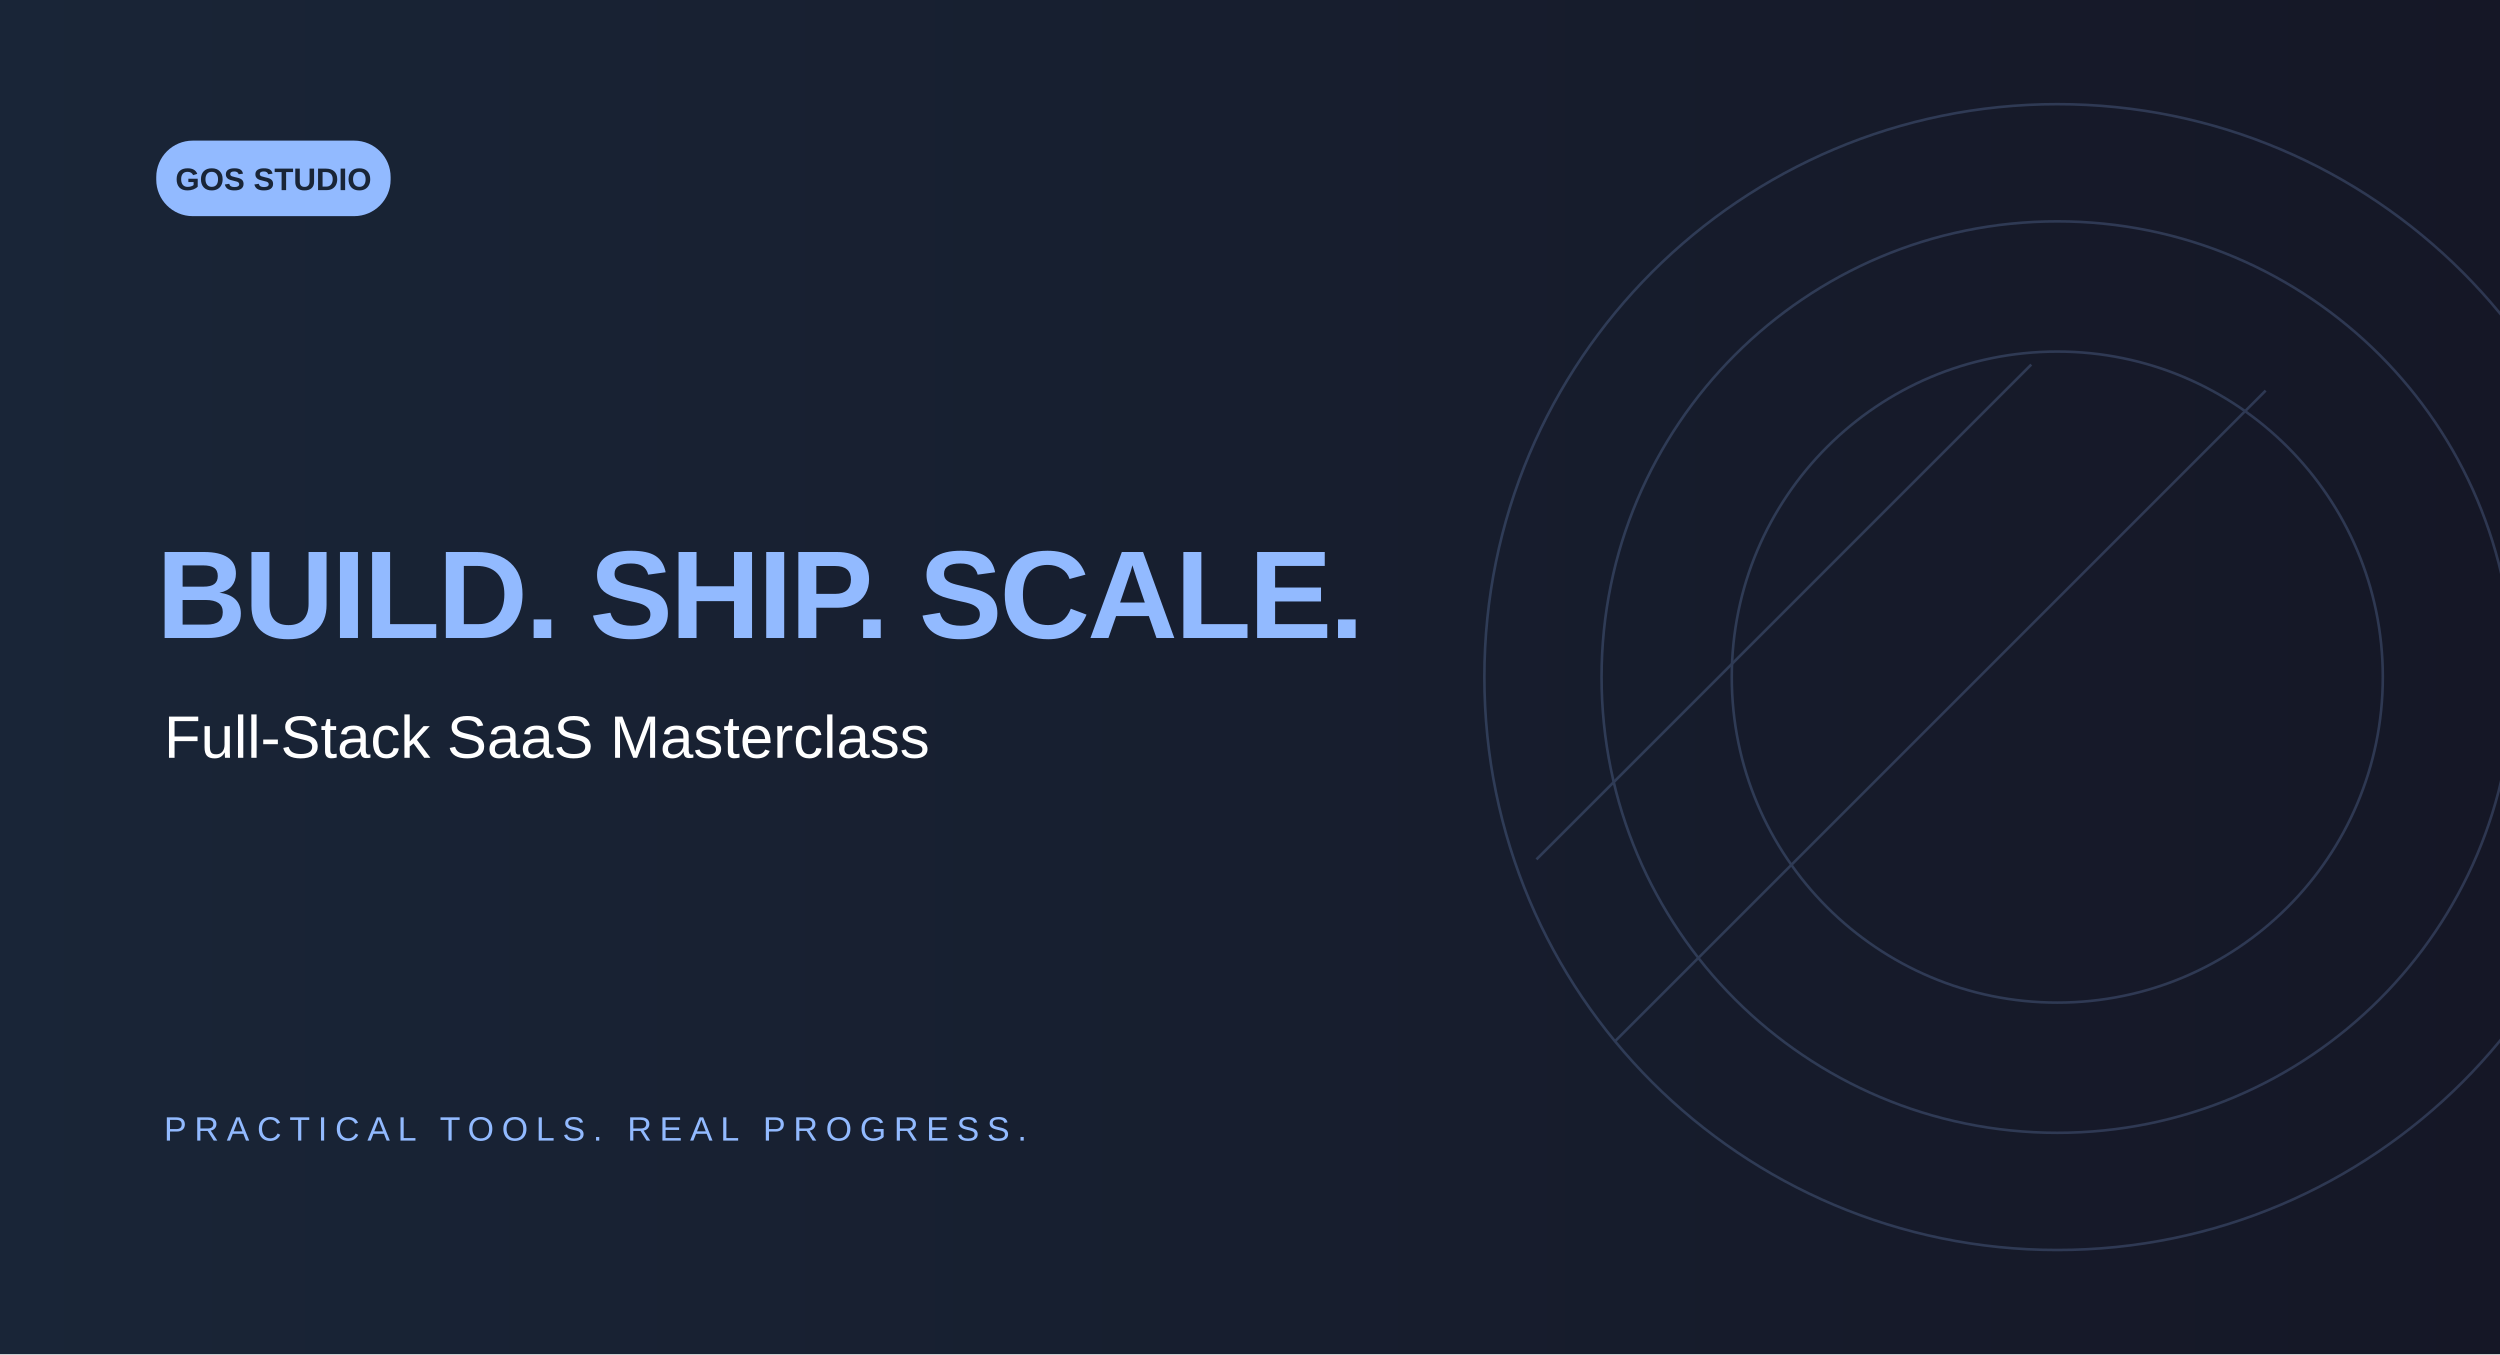
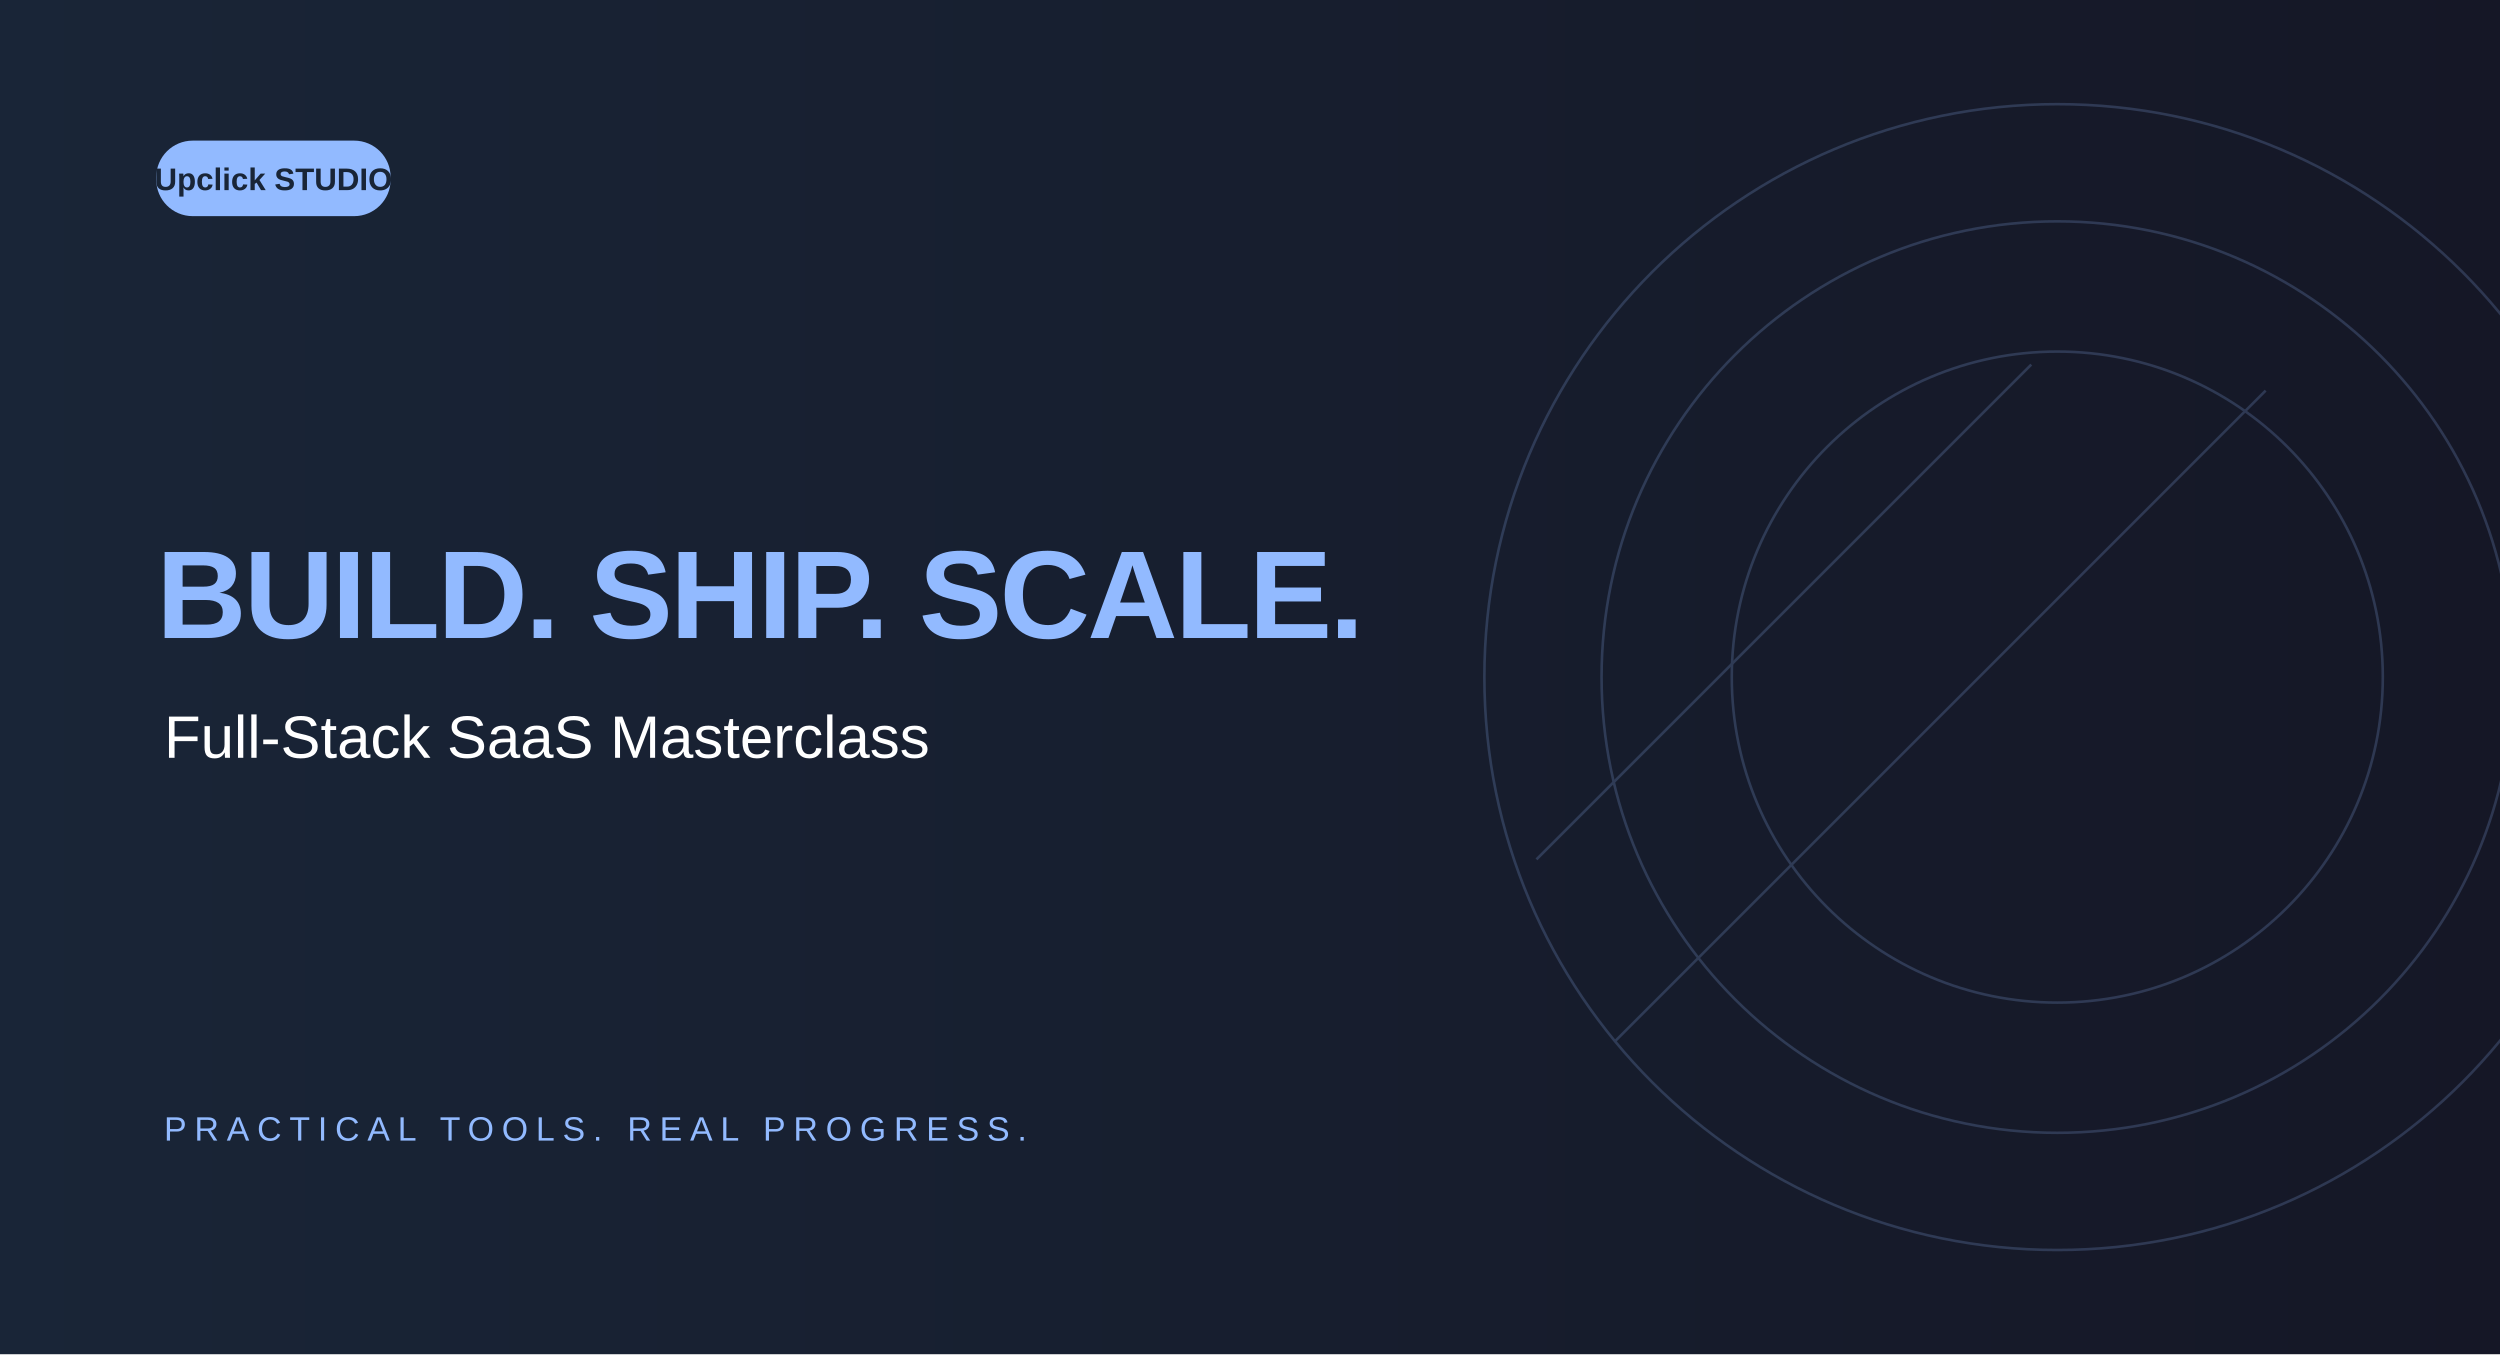
<svg xmlns="http://www.w3.org/2000/svg" width="960" height="520" viewBox="0 0 960 520">
  <defs>
    <linearGradient id="g">
      <stop stop-color="#192537" />
      <stop offset="1" stop-color="#151726" />
    </linearGradient>
  </defs>
  <rect width="960" height="520" fill="url(#g)" />
  <g fill="none" stroke="#92baff" opacity=".2">
    <circle cx="790" cy="260" r="220" />
    <circle cx="790" cy="260" r="175" />
    <circle cx="790" cy="260" r="125" />
    <path d="M620 400 870 150M590 330l190-190" />
  </g>
  <rect x="60" y="54" width="90" height="29" rx="14" fill="#92baff" />
  <g font-family="Arial,sans-serif">
-     <text x="105" y="73" text-anchor="middle" fill="#192537" font-size="12" font-weight="700">GOS STUDIO</text>
+     <text x="105" y="73" text-anchor="middle" fill="#192537" font-size="12" font-weight="700">Upclick STUDIO</text>
    <text x="60" y="245" fill="#92baff" font-size="48" font-weight="700" letter-spacing="-1">BUILD. SHIP. SCALE.</text>
    <text x="63" y="291" fill="#fff" font-size="23">Full-Stack SaaS Masterclass</text>
    <text x="63" y="438" fill="#92baff" font-size="13" letter-spacing="3">PRACTICAL TOOLS. REAL PROGRESS.</text>
  </g>
</svg>
